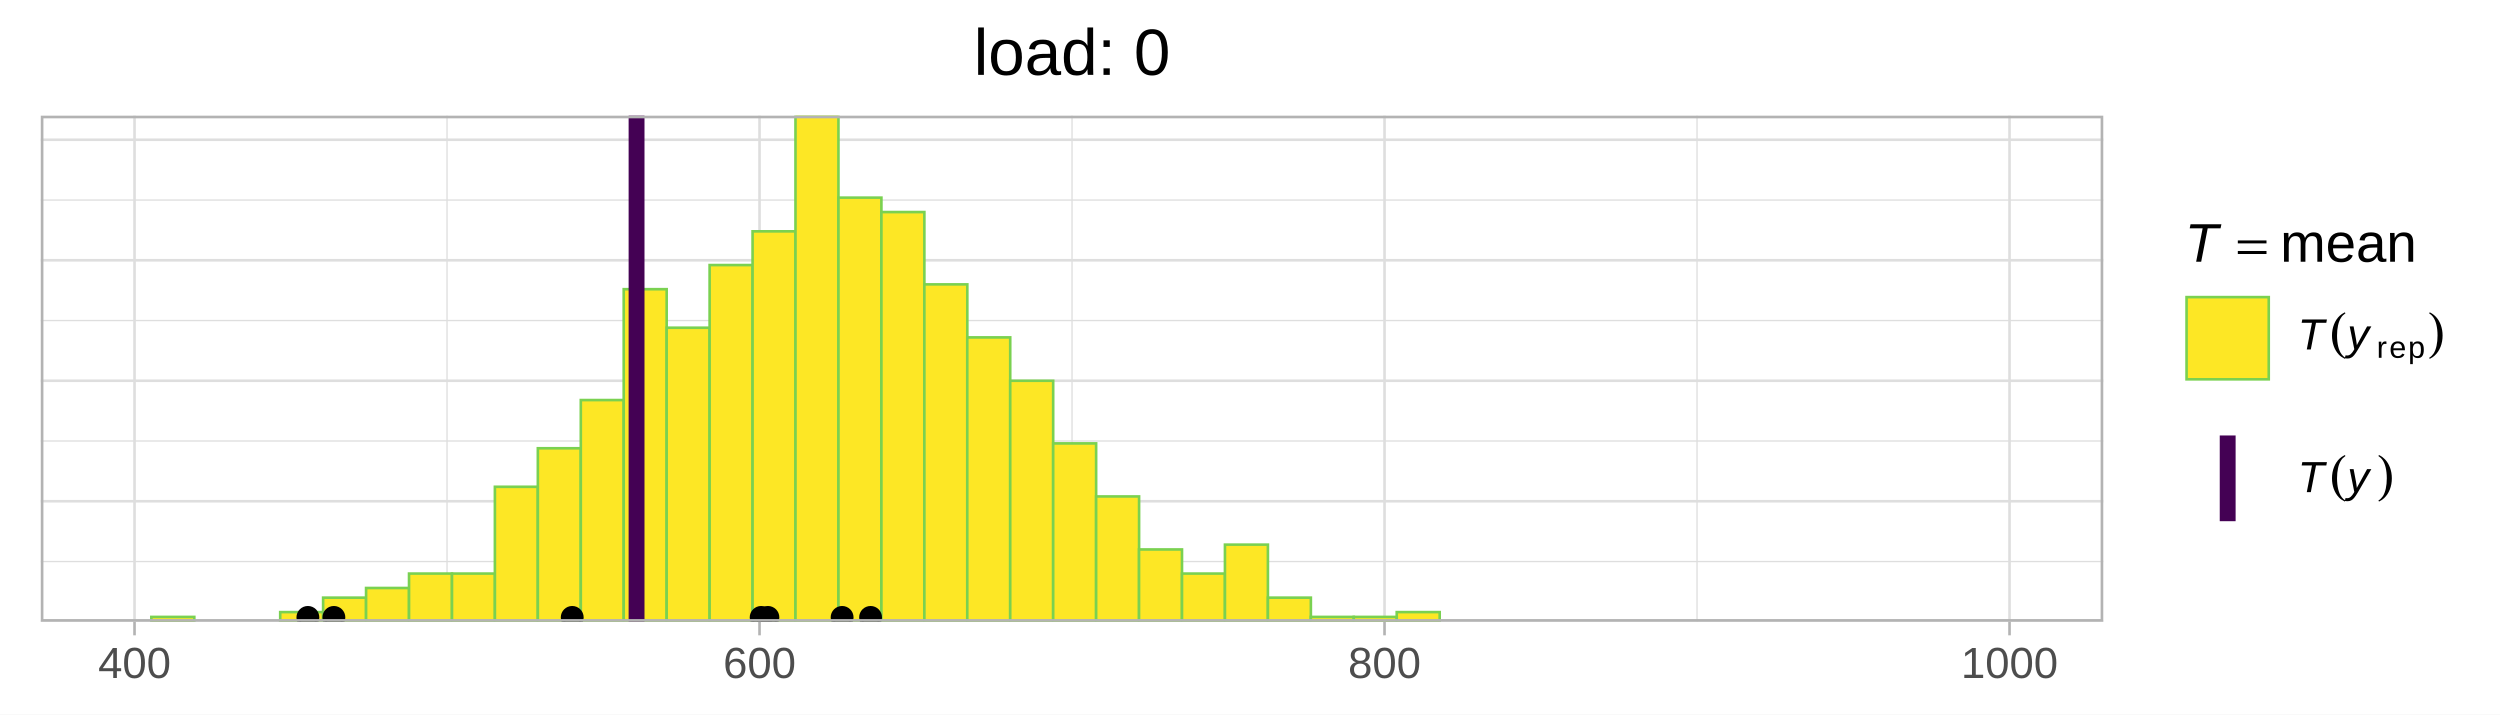
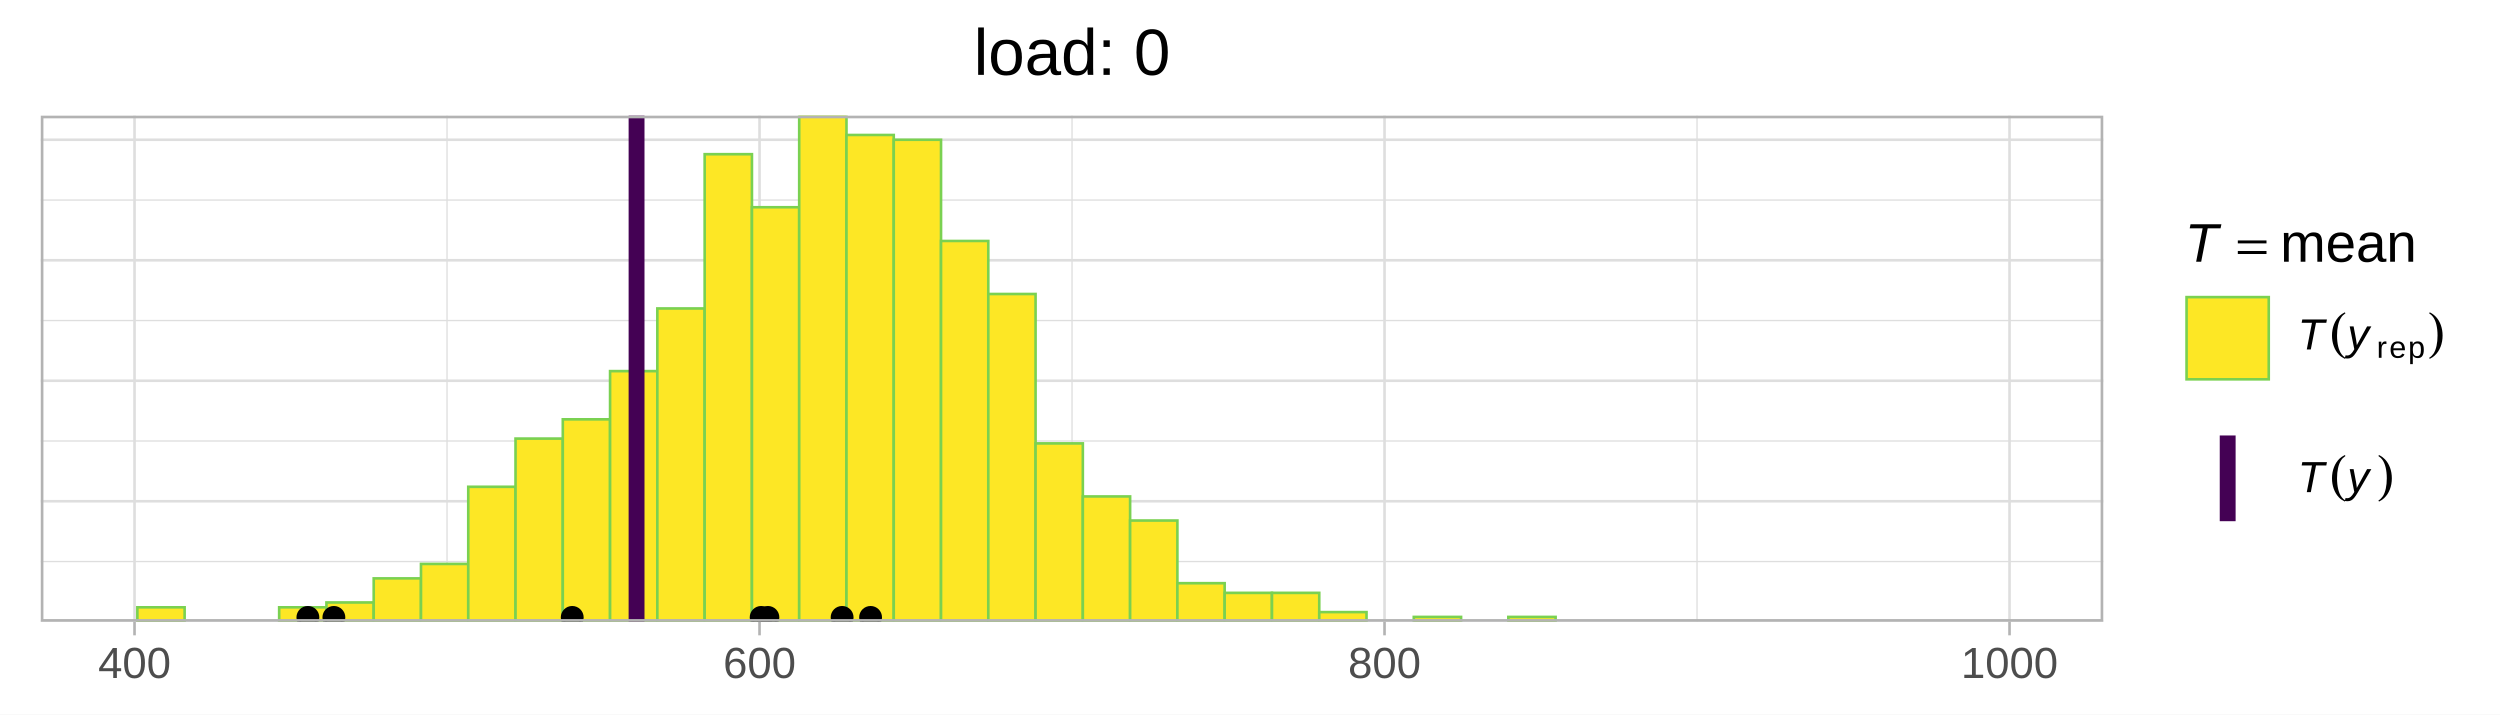
<svg xmlns="http://www.w3.org/2000/svg" class="svglite" width="504.00pt" height="144.00pt" viewBox="0 0 504.00 144.00">
  <defs>
    <style type="text/css">
    .svglite line, .svglite polyline, .svglite polygon, .svglite path, .svglite rect, .svglite circle {
      fill: none;
      stroke: #000000;
      stroke-linecap: round;
      stroke-linejoin: round;
      stroke-miterlimit: 10.00;
    }
    .svglite text {
      white-space: pre;
    }
  </style>
  </defs>
  <rect width="100%" height="100%" style="stroke: none; fill: #FFFFFF;" />
  <defs>
    <clipPath id="cpMC4wMHw1MDQuMDB8MC4wMHwxNDQuMDA=">
      <rect x="0.00" y="0.00" width="504.00" height="144.00" />
    </clipPath>
  </defs>
  <g clip-path="url(#cpMC4wMHw1MDQuMDB8MC4wMHwxNDQuMDA=)">
    <rect x="0" y="0.00" width="504.00" height="144.00" style="stroke-width: 1.07; stroke: #FFFFFF; fill: #FFFFFF;" />
  </g>
  <defs>
    <clipPath id="cpOC4yMnw0MjQuMDJ8MjMuMzJ8MTI1LjM1">
      <rect x="8.22" y="23.32" width="415.80" height="102.02" />
    </clipPath>
  </defs>
  <g clip-path="url(#cpOC4yMnw0MjQuMDJ8MjMuMzJ8MTI1LjM1)">
    <rect x="8.22" y="23.32" width="415.80" height="102.02" style="stroke-width: 1.07; stroke: none; fill: #FFFFFF;" />
    <polyline points="8.22,113.20 424.02,113.20 " style="stroke-width: 0.27; stroke: #DEDEDE; stroke-linecap: butt;" />
    <polyline points="8.22,88.91 424.02,88.91 " style="stroke-width: 0.27; stroke: #DEDEDE; stroke-linecap: butt;" />
    <polyline points="8.22,64.62 424.02,64.62 " style="stroke-width: 0.27; stroke: #DEDEDE; stroke-linecap: butt;" />
    <polyline points="8.22,40.33 424.02,40.33 " style="stroke-width: 0.27; stroke: #DEDEDE; stroke-linecap: butt;" />
    <polyline points="90.12,125.35 90.12,23.32 " style="stroke-width: 0.27; stroke: #DEDEDE; stroke-linecap: butt;" />
    <polyline points="216.12,125.35 216.12,23.32 " style="stroke-width: 0.27; stroke: #DEDEDE; stroke-linecap: butt;" />
    <polyline points="342.12,125.35 342.12,23.32 " style="stroke-width: 0.27; stroke: #DEDEDE; stroke-linecap: butt;" />
    <polyline points="8.22,125.35 424.02,125.35 " style="stroke-width: 0.53; stroke: #DEDEDE; stroke-linecap: butt;" />
    <polyline points="8.22,101.05 424.02,101.05 " style="stroke-width: 0.53; stroke: #DEDEDE; stroke-linecap: butt;" />
    <polyline points="8.22,76.76 424.02,76.76 " style="stroke-width: 0.53; stroke: #DEDEDE; stroke-linecap: butt;" />
    <polyline points="8.22,52.47 424.02,52.47 " style="stroke-width: 0.53; stroke: #DEDEDE; stroke-linecap: butt;" />
    <polyline points="8.22,28.18 424.02,28.18 " style="stroke-width: 0.53; stroke: #DEDEDE; stroke-linecap: butt;" />
    <polyline points="27.12,125.35 27.12,23.32 " style="stroke-width: 0.53; stroke: #DEDEDE; stroke-linecap: butt;" />
    <polyline points="153.12,125.35 153.12,23.32 " style="stroke-width: 0.53; stroke: #DEDEDE; stroke-linecap: butt;" />
    <polyline points="279.12,125.35 279.12,23.32 " style="stroke-width: 0.53; stroke: #DEDEDE; stroke-linecap: butt;" />
    <polyline points="405.12,125.35 405.12,23.32 " style="stroke-width: 0.53; stroke: #DEDEDE; stroke-linecap: butt;" />
-     <rect x="30.51" y="124.37" width="8.66" height="0.97" style="stroke-width: 0.53; stroke: #7AD151; stroke-linecap: butt; stroke-linejoin: miter; fill: #FDE725;" />
-     <rect x="39.17" y="125.35" width="8.66" height="0.00" style="stroke-width: 0.53; stroke: #7AD151; stroke-linecap: butt; stroke-linejoin: miter; fill: #FDE725;" />
-     <rect x="47.83" y="125.35" width="8.66" height="0.00" style="stroke-width: 0.53; stroke: #7AD151; stroke-linecap: butt; stroke-linejoin: miter; fill: #FDE725;" />
-     <rect x="56.49" y="123.40" width="8.66" height="1.94" style="stroke-width: 0.53; stroke: #7AD151; stroke-linecap: butt; stroke-linejoin: miter; fill: #FDE725;" />
-     <rect x="65.14" y="120.49" width="8.66" height="4.86" style="stroke-width: 0.53; stroke: #7AD151; stroke-linecap: butt; stroke-linejoin: miter; fill: #FDE725;" />
-     <rect x="73.80" y="118.54" width="8.66" height="6.80" style="stroke-width: 0.53; stroke: #7AD151; stroke-linecap: butt; stroke-linejoin: miter; fill: #FDE725;" />
-     <rect x="82.46" y="115.63" width="8.66" height="9.72" style="stroke-width: 0.53; stroke: #7AD151; stroke-linecap: butt; stroke-linejoin: miter; fill: #FDE725;" />
-     <rect x="91.12" y="115.63" width="8.66" height="9.72" style="stroke-width: 0.53; stroke: #7AD151; stroke-linecap: butt; stroke-linejoin: miter; fill: #FDE725;" />
-     <rect x="99.77" y="98.14" width="8.66" height="27.21" style="stroke-width: 0.53; stroke: #7AD151; stroke-linecap: butt; stroke-linejoin: miter; fill: #FDE725;" />
-     <rect x="108.43" y="90.37" width="8.66" height="34.98" style="stroke-width: 0.53; stroke: #7AD151; stroke-linecap: butt; stroke-linejoin: miter; fill: #FDE725;" />
-     <rect x="117.09" y="80.65" width="8.66" height="44.70" style="stroke-width: 0.53; stroke: #7AD151; stroke-linecap: butt; stroke-linejoin: miter; fill: #FDE725;" />
-     <rect x="125.74" y="58.30" width="8.66" height="67.04" style="stroke-width: 0.53; stroke: #7AD151; stroke-linecap: butt; stroke-linejoin: miter; fill: #FDE725;" />
-     <rect x="134.40" y="66.07" width="8.66" height="59.27" style="stroke-width: 0.53; stroke: #7AD151; stroke-linecap: butt; stroke-linejoin: miter; fill: #FDE725;" />
-     <rect x="143.06" y="53.44" width="8.66" height="71.90" style="stroke-width: 0.53; stroke: #7AD151; stroke-linecap: butt; stroke-linejoin: miter; fill: #FDE725;" />
-     <rect x="151.72" y="46.64" width="8.66" height="78.70" style="stroke-width: 0.53; stroke: #7AD151; stroke-linecap: butt; stroke-linejoin: miter; fill: #FDE725;" />
-     <rect x="160.37" y="23.32" width="8.66" height="102.02" style="stroke-width: 0.53; stroke: #7AD151; stroke-linecap: butt; stroke-linejoin: miter; fill: #FDE725;" />
-     <rect x="169.03" y="39.84" width="8.66" height="85.51" style="stroke-width: 0.53; stroke: #7AD151; stroke-linecap: butt; stroke-linejoin: miter; fill: #FDE725;" />
-     <rect x="177.69" y="42.75" width="8.66" height="82.59" style="stroke-width: 0.53; stroke: #7AD151; stroke-linecap: butt; stroke-linejoin: miter; fill: #FDE725;" />
-     <rect x="186.35" y="57.33" width="8.66" height="68.02" style="stroke-width: 0.53; stroke: #7AD151; stroke-linecap: butt; stroke-linejoin: miter; fill: #FDE725;" />
-     <rect x="195.00" y="68.02" width="8.66" height="57.33" style="stroke-width: 0.53; stroke: #7AD151; stroke-linecap: butt; stroke-linejoin: miter; fill: #FDE725;" />
-     <rect x="203.66" y="76.76" width="8.66" height="48.58" style="stroke-width: 0.53; stroke: #7AD151; stroke-linecap: butt; stroke-linejoin: miter; fill: #FDE725;" />
-     <rect x="212.32" y="89.39" width="8.66" height="35.95" style="stroke-width: 0.53; stroke: #7AD151; stroke-linecap: butt; stroke-linejoin: miter; fill: #FDE725;" />
-     <rect x="220.98" y="100.08" width="8.66" height="25.26" style="stroke-width: 0.53; stroke: #7AD151; stroke-linecap: butt; stroke-linejoin: miter; fill: #FDE725;" />
-     <rect x="229.63" y="110.77" width="8.66" height="14.57" style="stroke-width: 0.53; stroke: #7AD151; stroke-linecap: butt; stroke-linejoin: miter; fill: #FDE725;" />
-     <rect x="238.29" y="115.63" width="8.66" height="9.72" style="stroke-width: 0.53; stroke: #7AD151; stroke-linecap: butt; stroke-linejoin: miter; fill: #FDE725;" />
-     <rect x="246.95" y="109.80" width="8.66" height="15.55" style="stroke-width: 0.53; stroke: #7AD151; stroke-linecap: butt; stroke-linejoin: miter; fill: #FDE725;" />
-     <rect x="255.61" y="120.49" width="8.66" height="4.86" style="stroke-width: 0.53; stroke: #7AD151; stroke-linecap: butt; stroke-linejoin: miter; fill: #FDE725;" />
-     <rect x="264.26" y="124.37" width="8.66" height="0.97" style="stroke-width: 0.53; stroke: #7AD151; stroke-linecap: butt; stroke-linejoin: miter; fill: #FDE725;" />
-     <rect x="272.92" y="124.37" width="8.66" height="0.97" style="stroke-width: 0.53; stroke: #7AD151; stroke-linecap: butt; stroke-linejoin: miter; fill: #FDE725;" />
-     <rect x="281.58" y="123.40" width="8.66" height="1.94" style="stroke-width: 0.53; stroke: #7AD151; stroke-linecap: butt; stroke-linejoin: miter; fill: #FDE725;" />
+     <rect x="27.69" y="122.43" width="9.53" height="2.91" style="stroke-width: 0.53; stroke: #7AD151; stroke-linecap: butt; stroke-linejoin: miter; fill: #FDE725;" />
+     <rect x="37.22" y="125.35" width="9.53" height="0.00" style="stroke-width: 0.53; stroke: #7AD151; stroke-linecap: butt; stroke-linejoin: miter; fill: #FDE725;" />
+     <rect x="46.75" y="125.35" width="9.53" height="0.00" style="stroke-width: 0.53; stroke: #7AD151; stroke-linecap: butt; stroke-linejoin: miter; fill: #FDE725;" />
+     <rect x="56.28" y="122.43" width="9.53" height="2.91" style="stroke-width: 0.53; stroke: #7AD151; stroke-linecap: butt; stroke-linejoin: miter; fill: #FDE725;" />
+     <rect x="65.81" y="121.46" width="9.53" height="3.89" style="stroke-width: 0.53; stroke: #7AD151; stroke-linecap: butt; stroke-linejoin: miter; fill: #FDE725;" />
+     <rect x="75.34" y="116.60" width="9.53" height="8.74" style="stroke-width: 0.53; stroke: #7AD151; stroke-linecap: butt; stroke-linejoin: miter; fill: #FDE725;" />
+     <rect x="84.87" y="113.69" width="9.53" height="11.66" style="stroke-width: 0.53; stroke: #7AD151; stroke-linecap: butt; stroke-linejoin: miter; fill: #FDE725;" />
+     <rect x="94.40" y="98.14" width="9.53" height="27.21" style="stroke-width: 0.53; stroke: #7AD151; stroke-linecap: butt; stroke-linejoin: miter; fill: #FDE725;" />
+     <rect x="103.93" y="88.42" width="9.53" height="36.92" style="stroke-width: 0.53; stroke: #7AD151; stroke-linecap: butt; stroke-linejoin: miter; fill: #FDE725;" />
+     <rect x="113.46" y="84.54" width="9.53" height="40.81" style="stroke-width: 0.53; stroke: #7AD151; stroke-linecap: butt; stroke-linejoin: miter; fill: #FDE725;" />
+     <rect x="122.99" y="74.82" width="9.53" height="50.53" style="stroke-width: 0.53; stroke: #7AD151; stroke-linecap: butt; stroke-linejoin: miter; fill: #FDE725;" />
+     <rect x="132.52" y="62.19" width="9.53" height="63.16" style="stroke-width: 0.53; stroke: #7AD151; stroke-linecap: butt; stroke-linejoin: miter; fill: #FDE725;" />
+     <rect x="142.06" y="31.09" width="9.53" height="94.25" style="stroke-width: 0.53; stroke: #7AD151; stroke-linecap: butt; stroke-linejoin: miter; fill: #FDE725;" />
+     <rect x="151.59" y="41.78" width="9.53" height="83.56" style="stroke-width: 0.53; stroke: #7AD151; stroke-linecap: butt; stroke-linejoin: miter; fill: #FDE725;" />
+     <rect x="161.12" y="23.32" width="9.53" height="102.02" style="stroke-width: 0.53; stroke: #7AD151; stroke-linecap: butt; stroke-linejoin: miter; fill: #FDE725;" />
+     <rect x="170.65" y="27.21" width="9.53" height="98.14" style="stroke-width: 0.53; stroke: #7AD151; stroke-linecap: butt; stroke-linejoin: miter; fill: #FDE725;" />
+     <rect x="180.18" y="28.18" width="9.53" height="97.17" style="stroke-width: 0.53; stroke: #7AD151; stroke-linecap: butt; stroke-linejoin: miter; fill: #FDE725;" />
+     <rect x="189.71" y="48.58" width="9.53" height="76.76" style="stroke-width: 0.53; stroke: #7AD151; stroke-linecap: butt; stroke-linejoin: miter; fill: #FDE725;" />
+     <rect x="199.24" y="59.27" width="9.53" height="66.07" style="stroke-width: 0.53; stroke: #7AD151; stroke-linecap: butt; stroke-linejoin: miter; fill: #FDE725;" />
+     <rect x="208.77" y="89.39" width="9.53" height="35.95" style="stroke-width: 0.53; stroke: #7AD151; stroke-linecap: butt; stroke-linejoin: miter; fill: #FDE725;" />
+     <rect x="218.30" y="100.08" width="9.53" height="25.26" style="stroke-width: 0.53; stroke: #7AD151; stroke-linecap: butt; stroke-linejoin: miter; fill: #FDE725;" />
+     <rect x="227.83" y="104.94" width="9.53" height="20.40" style="stroke-width: 0.53; stroke: #7AD151; stroke-linecap: butt; stroke-linejoin: miter; fill: #FDE725;" />
+     <rect x="237.36" y="117.57" width="9.53" height="7.77" style="stroke-width: 0.53; stroke: #7AD151; stroke-linecap: butt; stroke-linejoin: miter; fill: #FDE725;" />
+     <rect x="246.89" y="119.52" width="9.53" height="5.83" style="stroke-width: 0.53; stroke: #7AD151; stroke-linecap: butt; stroke-linejoin: miter; fill: #FDE725;" />
+     <rect x="256.43" y="119.52" width="9.53" height="5.83" style="stroke-width: 0.53; stroke: #7AD151; stroke-linecap: butt; stroke-linejoin: miter; fill: #FDE725;" />
+     <rect x="265.96" y="123.40" width="9.53" height="1.94" style="stroke-width: 0.53; stroke: #7AD151; stroke-linecap: butt; stroke-linejoin: miter; fill: #FDE725;" />
+     <rect x="275.49" y="125.35" width="9.53" height="0.00" style="stroke-width: 0.53; stroke: #7AD151; stroke-linecap: butt; stroke-linejoin: miter; fill: #FDE725;" />
+     <rect x="285.02" y="124.37" width="9.53" height="0.97" style="stroke-width: 0.53; stroke: #7AD151; stroke-linecap: butt; stroke-linejoin: miter; fill: #FDE725;" />
+     <rect x="294.55" y="125.35" width="9.53" height="0.00" style="stroke-width: 0.53; stroke: #7AD151; stroke-linecap: butt; stroke-linejoin: miter; fill: #FDE725;" />
+     <rect x="304.08" y="124.37" width="9.53" height="0.97" style="stroke-width: 0.53; stroke: #7AD151; stroke-linecap: butt; stroke-linejoin: miter; fill: #FDE725;" />
    <line x1="128.33" y1="125.35" x2="128.33" y2="23.32" style="stroke-width: 3.20; stroke: #440154; stroke-linecap: butt;" />
    <circle cx="154.81" cy="124.47" r="1.95" style="stroke-width: 0.71; fill: #000000;" />
    <circle cx="67.31" cy="124.47" r="1.95" style="stroke-width: 0.71; fill: #000000;" />
    <circle cx="62.07" cy="124.47" r="1.95" style="stroke-width: 0.71; fill: #000000;" />
    <circle cx="115.36" cy="124.47" r="1.95" style="stroke-width: 0.71; fill: #000000;" />
    <circle cx="169.77" cy="124.47" r="1.95" style="stroke-width: 0.71; fill: #000000;" />
    <circle cx="175.51" cy="124.47" r="1.95" style="stroke-width: 0.71; fill: #000000;" />
    <circle cx="153.45" cy="124.47" r="1.95" style="stroke-width: 0.71; fill: #000000;" />
    <rect x="8.22" y="23.32" width="415.80" height="102.02" style="stroke-width: 1.07; stroke: #B3B3B3;" />
  </g>
  <g clip-path="url(#cpMC4wMHw1MDQuMDB8MC4wMHwxNDQuMDA=)">
    <polyline points="27.12,128.08 27.12,125.35 " style="stroke-width: 0.53; stroke: #B3B3B3; stroke-linecap: butt;" />
    <polyline points="153.12,128.08 153.12,125.35 " style="stroke-width: 0.53; stroke: #B3B3B3; stroke-linecap: butt;" />
    <polyline points="279.12,128.08 279.12,125.35 " style="stroke-width: 0.53; stroke: #B3B3B3; stroke-linecap: butt;" />
    <polyline points="405.12,128.08 405.12,125.35 " style="stroke-width: 0.53; stroke: #B3B3B3; stroke-linecap: butt;" />
    <text x="27.12" y="136.69" text-anchor="middle" style="font-size: 8.80px;fill: #4D4D4D; font-family: &quot;Arimo&quot;;" textLength="16.78px" lengthAdjust="spacingAndGlyphs">400</text>
    <text x="153.12" y="136.69" text-anchor="middle" style="font-size: 8.80px;fill: #4D4D4D; font-family: &quot;Arimo&quot;;" textLength="16.78px" lengthAdjust="spacingAndGlyphs">600</text>
    <text x="279.12" y="136.69" text-anchor="middle" style="font-size: 8.80px;fill: #4D4D4D; font-family: &quot;Arimo&quot;;" textLength="16.78px" lengthAdjust="spacingAndGlyphs">800</text>
    <text x="405.12" y="136.69" text-anchor="middle" style="font-size: 8.80px;fill: #4D4D4D; font-family: &quot;Arimo&quot;;" textLength="22.38px" lengthAdjust="spacingAndGlyphs">1000</text>
    <rect x="434.98" y="38.12" width="63.54" height="44.19" style="stroke-width: 1.07; stroke: none; fill: #FFFFFF;" />
    <text x="440.46" y="52.77" style="font-size: 11.00px; font-style: italic; font-family: &quot;Arimo&quot;;" textLength="6.72px" lengthAdjust="spacingAndGlyphs">T</text>
    <text x="451.02" y="52.77" style="font-size: 11.00px; font-family: &quot;Standard Symbols PS&quot;;" textLength="6.04px" lengthAdjust="spacingAndGlyphs">=</text>
    <text x="459.69" y="52.77" style="font-size: 11.00px; font-family: &quot;Arimo&quot;;" textLength="31.19px" lengthAdjust="spacingAndGlyphs">mean</text>
    <rect x="440.46" y="59.55" width="17.28" height="17.28" style="stroke-width: 1.07; stroke: none; fill: #FFFFFF;" />
    <rect x="440.81" y="59.90" width="16.57" height="16.57" style="stroke-width: 0.53; stroke: #7AD151; stroke-linecap: butt; stroke-linejoin: miter; fill: #FDE725;" />
    <text x="463.22" y="70.45" style="font-size: 8.80px; font-style: italic; font-family: &quot;Arimo&quot;;" textLength="5.37px" lengthAdjust="spacingAndGlyphs">T</text>
    <text x="469.55" y="70.45" style="font-size: 11.00px; font-family: &quot;Standard Symbols PS&quot;;" textLength="3.66px" lengthAdjust="spacingAndGlyphs">(</text>
    <text x="473.22" y="70.45" style="font-size: 8.80px; font-style: italic; font-family: &quot;Arimo&quot;;" textLength="5.21px" lengthAdjust="spacingAndGlyphs">y</text>
    <text x="479.15" y="72.13" style="font-size: 6.16px; font-family: &quot;Arimo&quot;;" textLength="2.53px" lengthAdjust="spacingAndGlyphs">r</text>
    <text x="481.68" y="72.13" style="font-size: 6.16px; font-family: &quot;Arimo&quot;;" textLength="3.79px" lengthAdjust="spacingAndGlyphs">e</text>
    <text x="485.47" y="72.13" style="font-size: 6.16px; font-family: &quot;Arimo&quot;;" textLength="3.91px" lengthAdjust="spacingAndGlyphs">p</text>
    <text x="489.38" y="70.45" style="font-size: 11.00px; font-family: &quot;Standard Symbols PS&quot;;" textLength="3.66px" lengthAdjust="spacingAndGlyphs">)</text>
    <rect x="434.98" y="82.31" width="53.31" height="28.24" style="stroke-width: 1.07; stroke: none; fill: #FFFFFF;" />
    <rect x="440.46" y="87.79" width="17.28" height="17.28" style="stroke-width: 1.07; stroke: none; fill: #FFFFFF;" />
    <line x1="449.10" y1="105.07" x2="449.10" y2="87.79" style="stroke-width: 3.20; stroke: #440154; stroke-linecap: butt;" />
    <text x="463.22" y="99.22" style="font-size: 8.80px; font-style: italic; font-family: &quot;Arimo&quot;;" textLength="5.37px" lengthAdjust="spacingAndGlyphs">T</text>
    <text x="469.55" y="99.22" style="font-size: 11.00px; font-family: &quot;Standard Symbols PS&quot;;" textLength="3.66px" lengthAdjust="spacingAndGlyphs">(</text>
    <text x="473.22" y="99.22" style="font-size: 8.80px; font-style: italic; font-family: &quot;Arimo&quot;;" textLength="5.21px" lengthAdjust="spacingAndGlyphs">y</text>
    <text x="479.15" y="99.22" style="font-size: 11.00px; font-family: &quot;Standard Symbols PS&quot;;" textLength="3.66px" lengthAdjust="spacingAndGlyphs">)</text>
    <text x="216.12" y="15.10" text-anchor="middle" style="font-size: 13.20px; font-family: &quot;Arimo&quot;;" textLength="49.41px" lengthAdjust="spacingAndGlyphs">load:  0</text>
  </g>
</svg>
